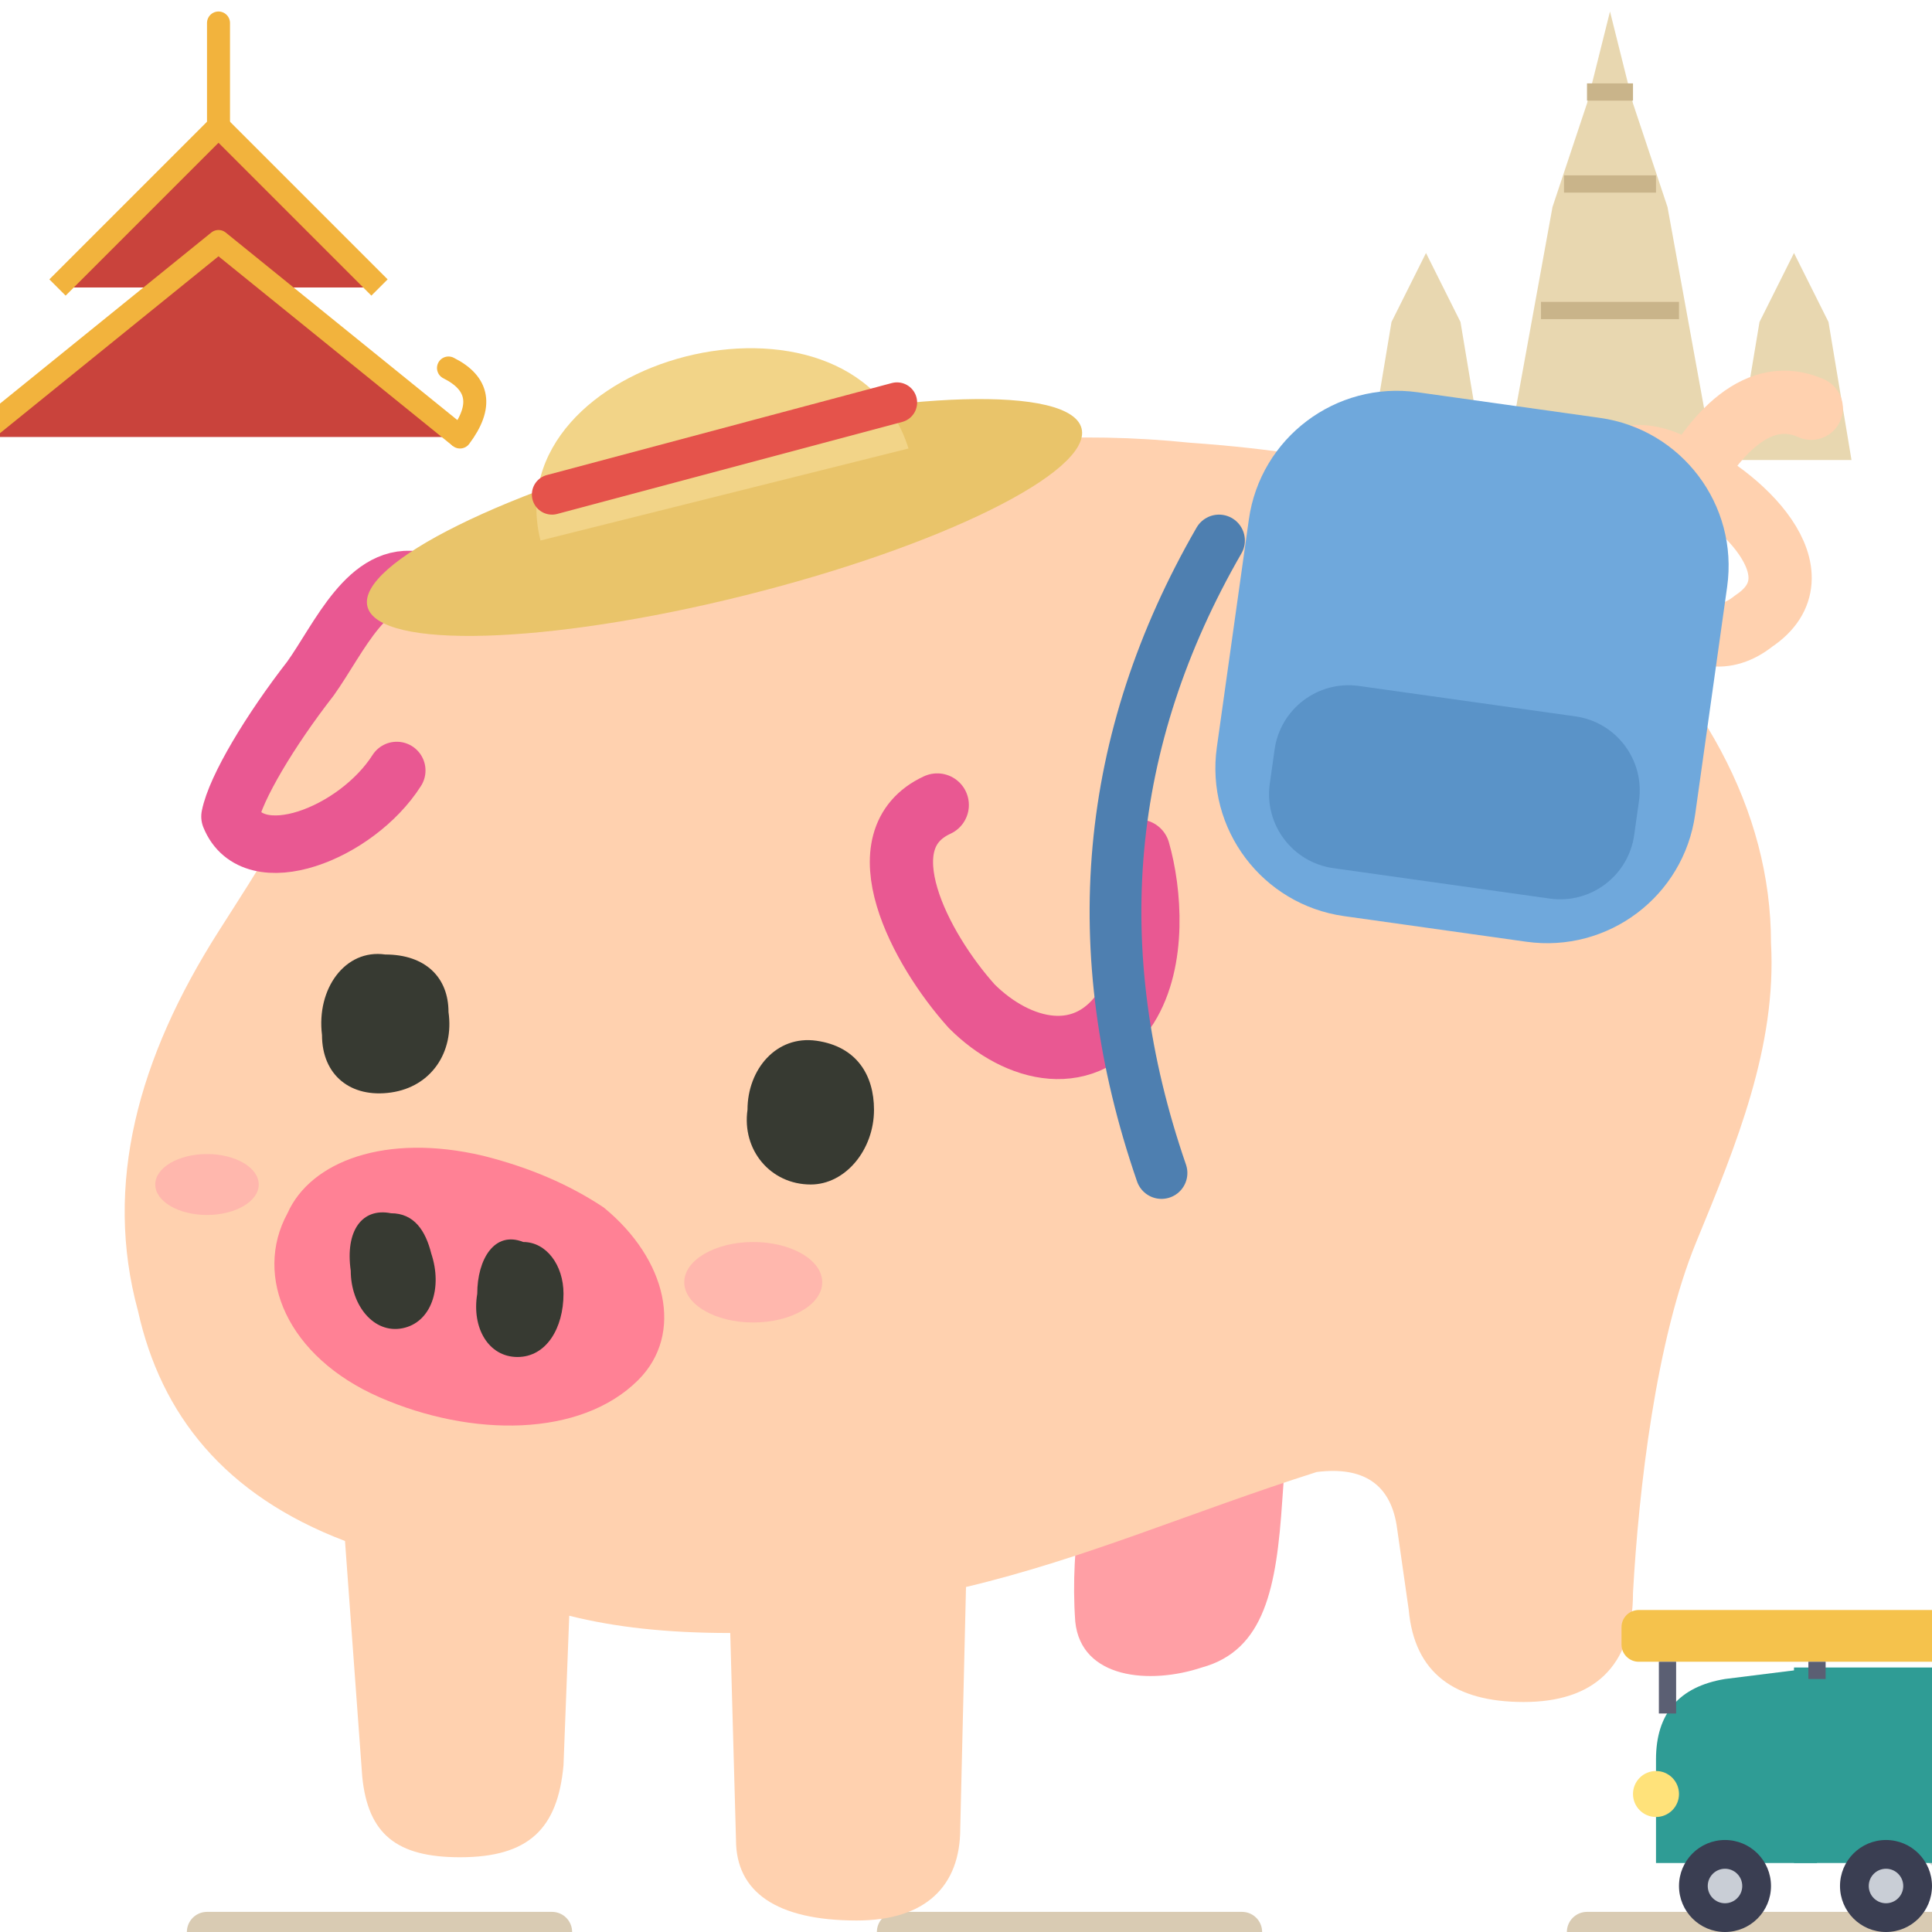
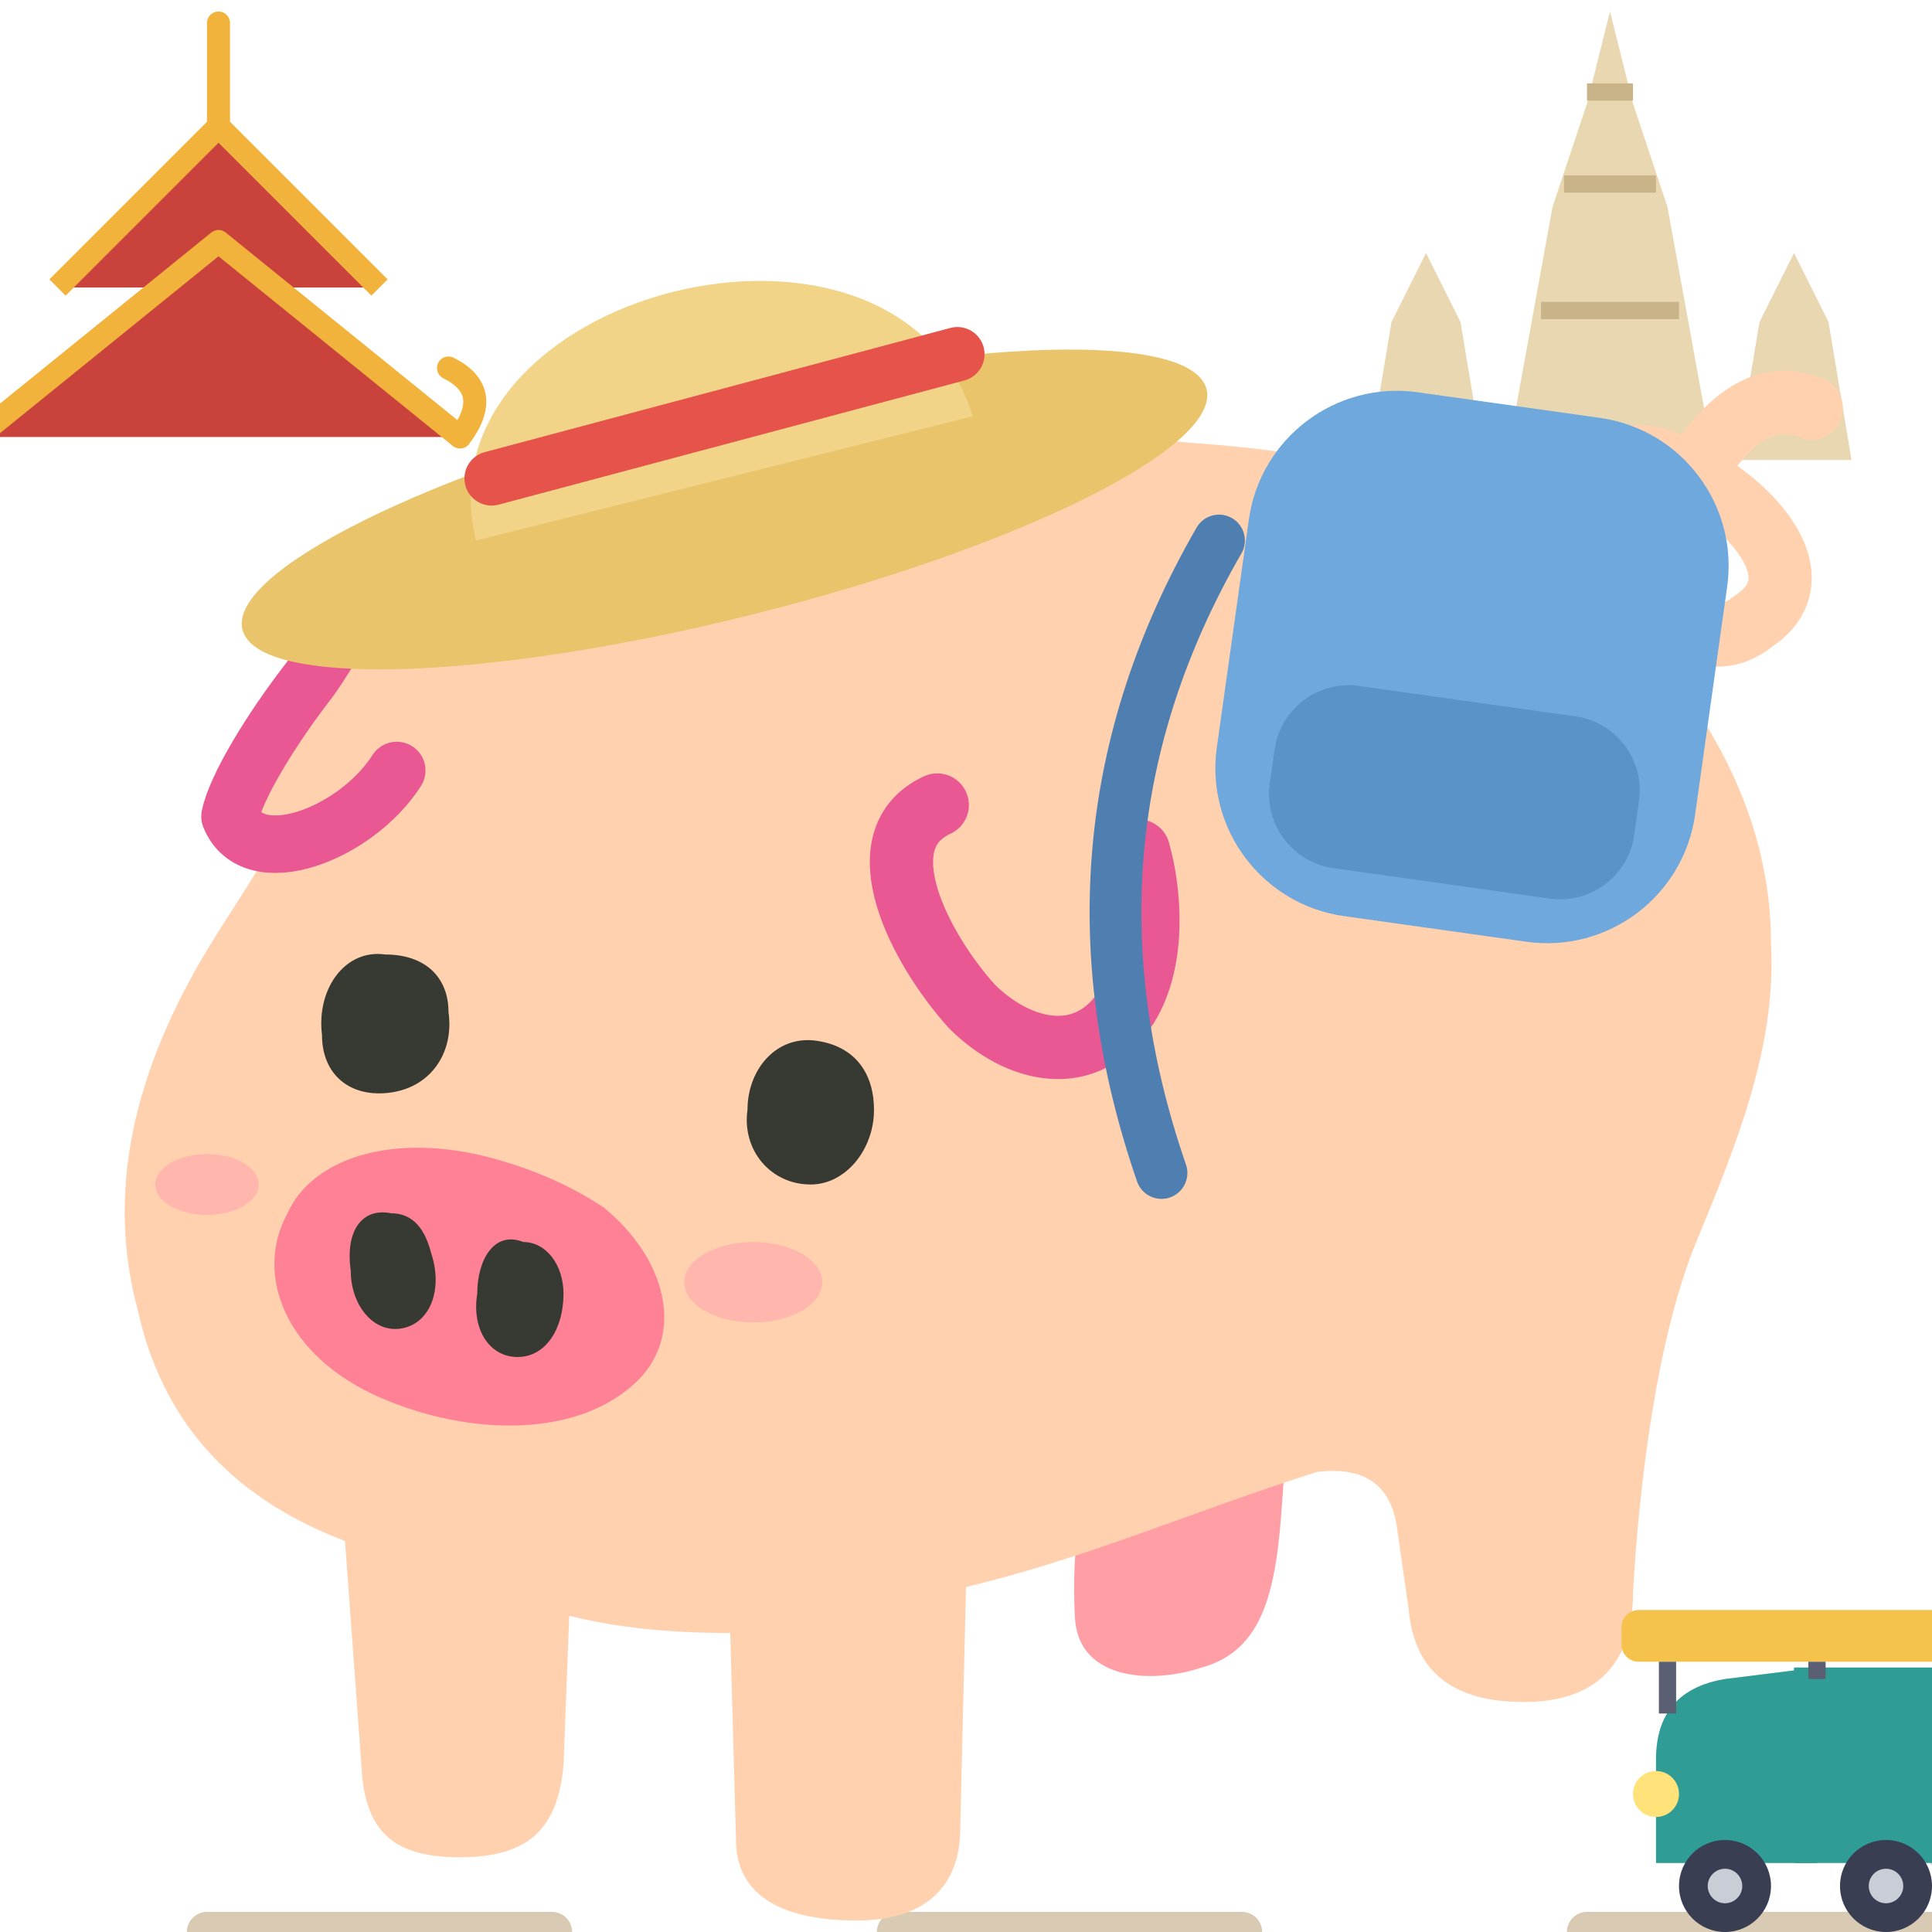
<svg xmlns="http://www.w3.org/2000/svg" viewBox="24 -36 336 336" width="128" height="128" role="img" aria-label="旅行 · 曼谷">
  <style>
    .eye{animation:blink 4.2s infinite;transform-box:fill-box;transform-origin:50% 50%}
    .tail{animation:wag 1.4s ease-in-out infinite;transform-origin:296px 64px}
    .ear2{animation:flick 5.2s ease-in-out infinite;transform-origin:205px 108px}
    @keyframes blink{0%,90%,100%{transform:scaleY(1)}93%{transform:scaleY(.1)}}
    @keyframes wag{50%{transform:rotate(14deg)}}
    @keyframes flick{0%,80%,100%{transform:rotate(0)}85%{transform:rotate(-12deg)}90%{transform:rotate(4deg)}}
    .walk{animation:walk .5s ease-in-out infinite;transform-origin:190px 298px}
    .road{animation:road 1.6s linear infinite}
    .tail{animation-duration:.5s}
    @keyframes walk{0%,100%{transform:translateY(0) rotate(0)}50%{transform:translateY(-8px) rotate(-1.5deg)}}
    @keyframes road{to{transform:translateX(120px)}}
    .tuk{animation:tuk .3s ease-in-out infinite}
    .puff{animation:puff 1s ease-out infinite;transform-box:fill-box;transform-origin:50% 50%}
    @keyframes tuk{50%{transform:translateY(-3px)}}
    @keyframes puff{0%{opacity:.8;transform:translate(0,0) scale(.5)}100%{opacity:0;transform:translate(14px,-8px) scale(1.5)}}
    @media (prefers-reduced-motion:reduce){*{animation:none!important}}
  </style>
  <path d="M20 40L62 6L104 40Z" fill="#C9433C" />
  <path d="M34 14L62 -14L90 14Z" fill="#C9433C" />
  <path d="M20 40L62 6L104 40M34 14L62 -14L90 14" fill="none" stroke="#F2B33D" stroke-width="4" stroke-linejoin="round" />
  <path d="M62 -14V-32M20 40q-6-8 2-12M104 40q6-8-2-12" fill="none" stroke="#F2B33D" stroke-width="4" stroke-linecap="round" />
  <path d="M304 -34L308 -18L314 0L318 22L322 44H286L290 22L294 0L300 -18Z" fill="#E8D7B0" />
  <path d="M296 -4H312M292 18H316M300 -20H308" fill="none" stroke="#C9B48A" stroke-width="3" />
  <path d="M262 44L266 20L272 8L278 20L282 44ZM326 44L330 20L336 8L342 20L346 44Z" fill="#E8D7B0" />
  <g class="road">
    <path d="M-60 300H0M60 300H120M180 300H240M300 300H360M420 300H480" fill="none" stroke="#D9CBB3" stroke-width="7" stroke-linecap="round" />
  </g>
  <g class="walk">
    <g class="pig" stroke-linecap="round" stroke-linejoin="round">
      <path fill="#FF9FA5" d="M214 210C213 221 210 232 211 246C212 256 224 257 233 254C244 251 246 240 247 225L248 211Z" />
      <path class="tail" d="M294 62C298 47 305 40 315 45C327 50 341 64 329 72C319 80 309 67 316 51C322 39 330 31 339 35" fill="none" stroke="#FFD1AF" stroke-width="11" />
      <path fill="#FFD1AF" d="M110 70C155 46 192 37 231 41C259 43 279 48 298 64C320 83 332 105 332 128C333 146 326 163 319 180C312 197 309 223 308 241C308 254 301 260 289 260C277 260 270 255 269 244L267 230C266 222 261 219 253 220C231 227 213 235 192 240L191 282C191 292 185 298 173 298C159 298 152 293 152 284L151 248C140 248 131 247 123 245L122 271C121 282 116 287 104 287C93 287 88 283 87 273L84 232C63 224 52 210 48 192C42 170 48 148 62 126C69 115 75 106 80 94C87 79 96 68 110 70Z" />
      <path fill="#FFD1AF" d="M63 107C64 97 75 81 84 68C90 58 102 58 108 66L115 87L90 113Z" />
      <path class="ear1" d="M97 65C88 63 83 75 78 82C71 91 65 101 64 106C68 116 86 109 93 98" fill="none" stroke="#E95892" stroke-width="10" />
      <path class="ear2" d="M187 104C174 110 184 129 193 139C201 147 213 150 220 139C225 131 224 119 222 112" fill="none" stroke="#E95892" stroke-width="11" />
      <path class="eye" fill="#373A32" d="M91 130C84 129 79 136 80 144C80 151 85 155 92 154C99 153 103 147 102 140C102 134 98 130 91 130Z" />
      <path class="eye" fill="#373A32" d="M166 145C159 144 154 150 154 157C153 164 158 170 165 170C171 170 176 164 176 157C176 151 173 146 166 145Z" />
      <g class="snout">
        <path fill="#FF8195" d="M108 165C91 161 78 166 74 175C68 186 74 200 90 207C106 214 125 214 135 204C143 196 140 183 129 174C123 170 116 167 108 165Z" />
        <path fill="#373A32" d="M92 175C87 174 84 178 85 185C85 191 89 196 94 195C99 194 101 188 99 182C98 178 96 175 92 175Z" />
        <path fill="#373A32" d="M115 180C110 178 107 183 107 189C106 195 109 200 114 200C119 200 122 195 122 189C122 184 119 180 115 180Z" />
      </g>
      <ellipse class="blush" cx="155" cy="187" rx="12" ry="7" fill="#FFAFAC" opacity=".75" />
      <ellipse class="blush" cx="60" cy="170" rx="9" ry="5.3" fill="#FFAFAC" opacity=".75" />
      <g class="wear" data-occupies="head" />
      <path d="M236 58Q206 110 226 168" fill="none" stroke="#4E7FB0" stroke-width="9" />
      <rect x="238" y="34" width="84" height="92" rx="26" fill="#6FA8DC" transform="rotate(8 280 80)" />
      <rect x="248" y="86" width="64" height="32" rx="13" fill="#5A93C8" transform="rotate(8 280 80)" />
-       <ellipse cx="150" cy="54" rx="64" ry="14" fill="#E9C46A" transform="rotate(-14 150 54)" />
-       <path d="M118 58C110 26 172 10 182 42Z" fill="#F2D488" />
-       <path d="M120 50L180 34" fill="none" stroke="#E5534B" stroke-width="7" />
+       <g transform="translate(150 58) scale(1.35) translate(-150 -58)">
+         <ellipse cx="150" cy="54" rx="64" ry="14" fill="#E9C46A" transform="rotate(-14 150 54)" />
+         <path d="M118 58C110 26 172 10 182 42Z" fill="#F2D488" />
+         <path d="M120 50L180 34" fill="none" stroke="#E5534B" stroke-width="7" />
+       </g>
    </g>
  </g>
  <circle class="puff" cx="364" cy="284" r="6" fill="#D8D8D8" />
  <g class="tuk">
    <path d="M312 288V270Q312 258 324 256L340 254V288Z" fill="#2F9C95" />
    <rect x="336" y="254" width="26" height="34" fill="#2F9C95" />
    <rect x="306" y="244" width="58" height="9" rx="3" fill="#F5C24C" />
    <path d="M314 253V262M340 253V256" fill="none" stroke="#5B5F73" stroke-width="3" />
    <circle cx="312" cy="276" r="4" fill="#FFE27A" />
    <circle cx="324" cy="292" r="8" fill="#3A3E52" />
    <circle cx="352" cy="292" r="8" fill="#3A3E52" />
    <circle cx="324" cy="292" r="3" fill="#C9CED6" />
    <circle cx="352" cy="292" r="3" fill="#C9CED6" />
  </g>
</svg>
